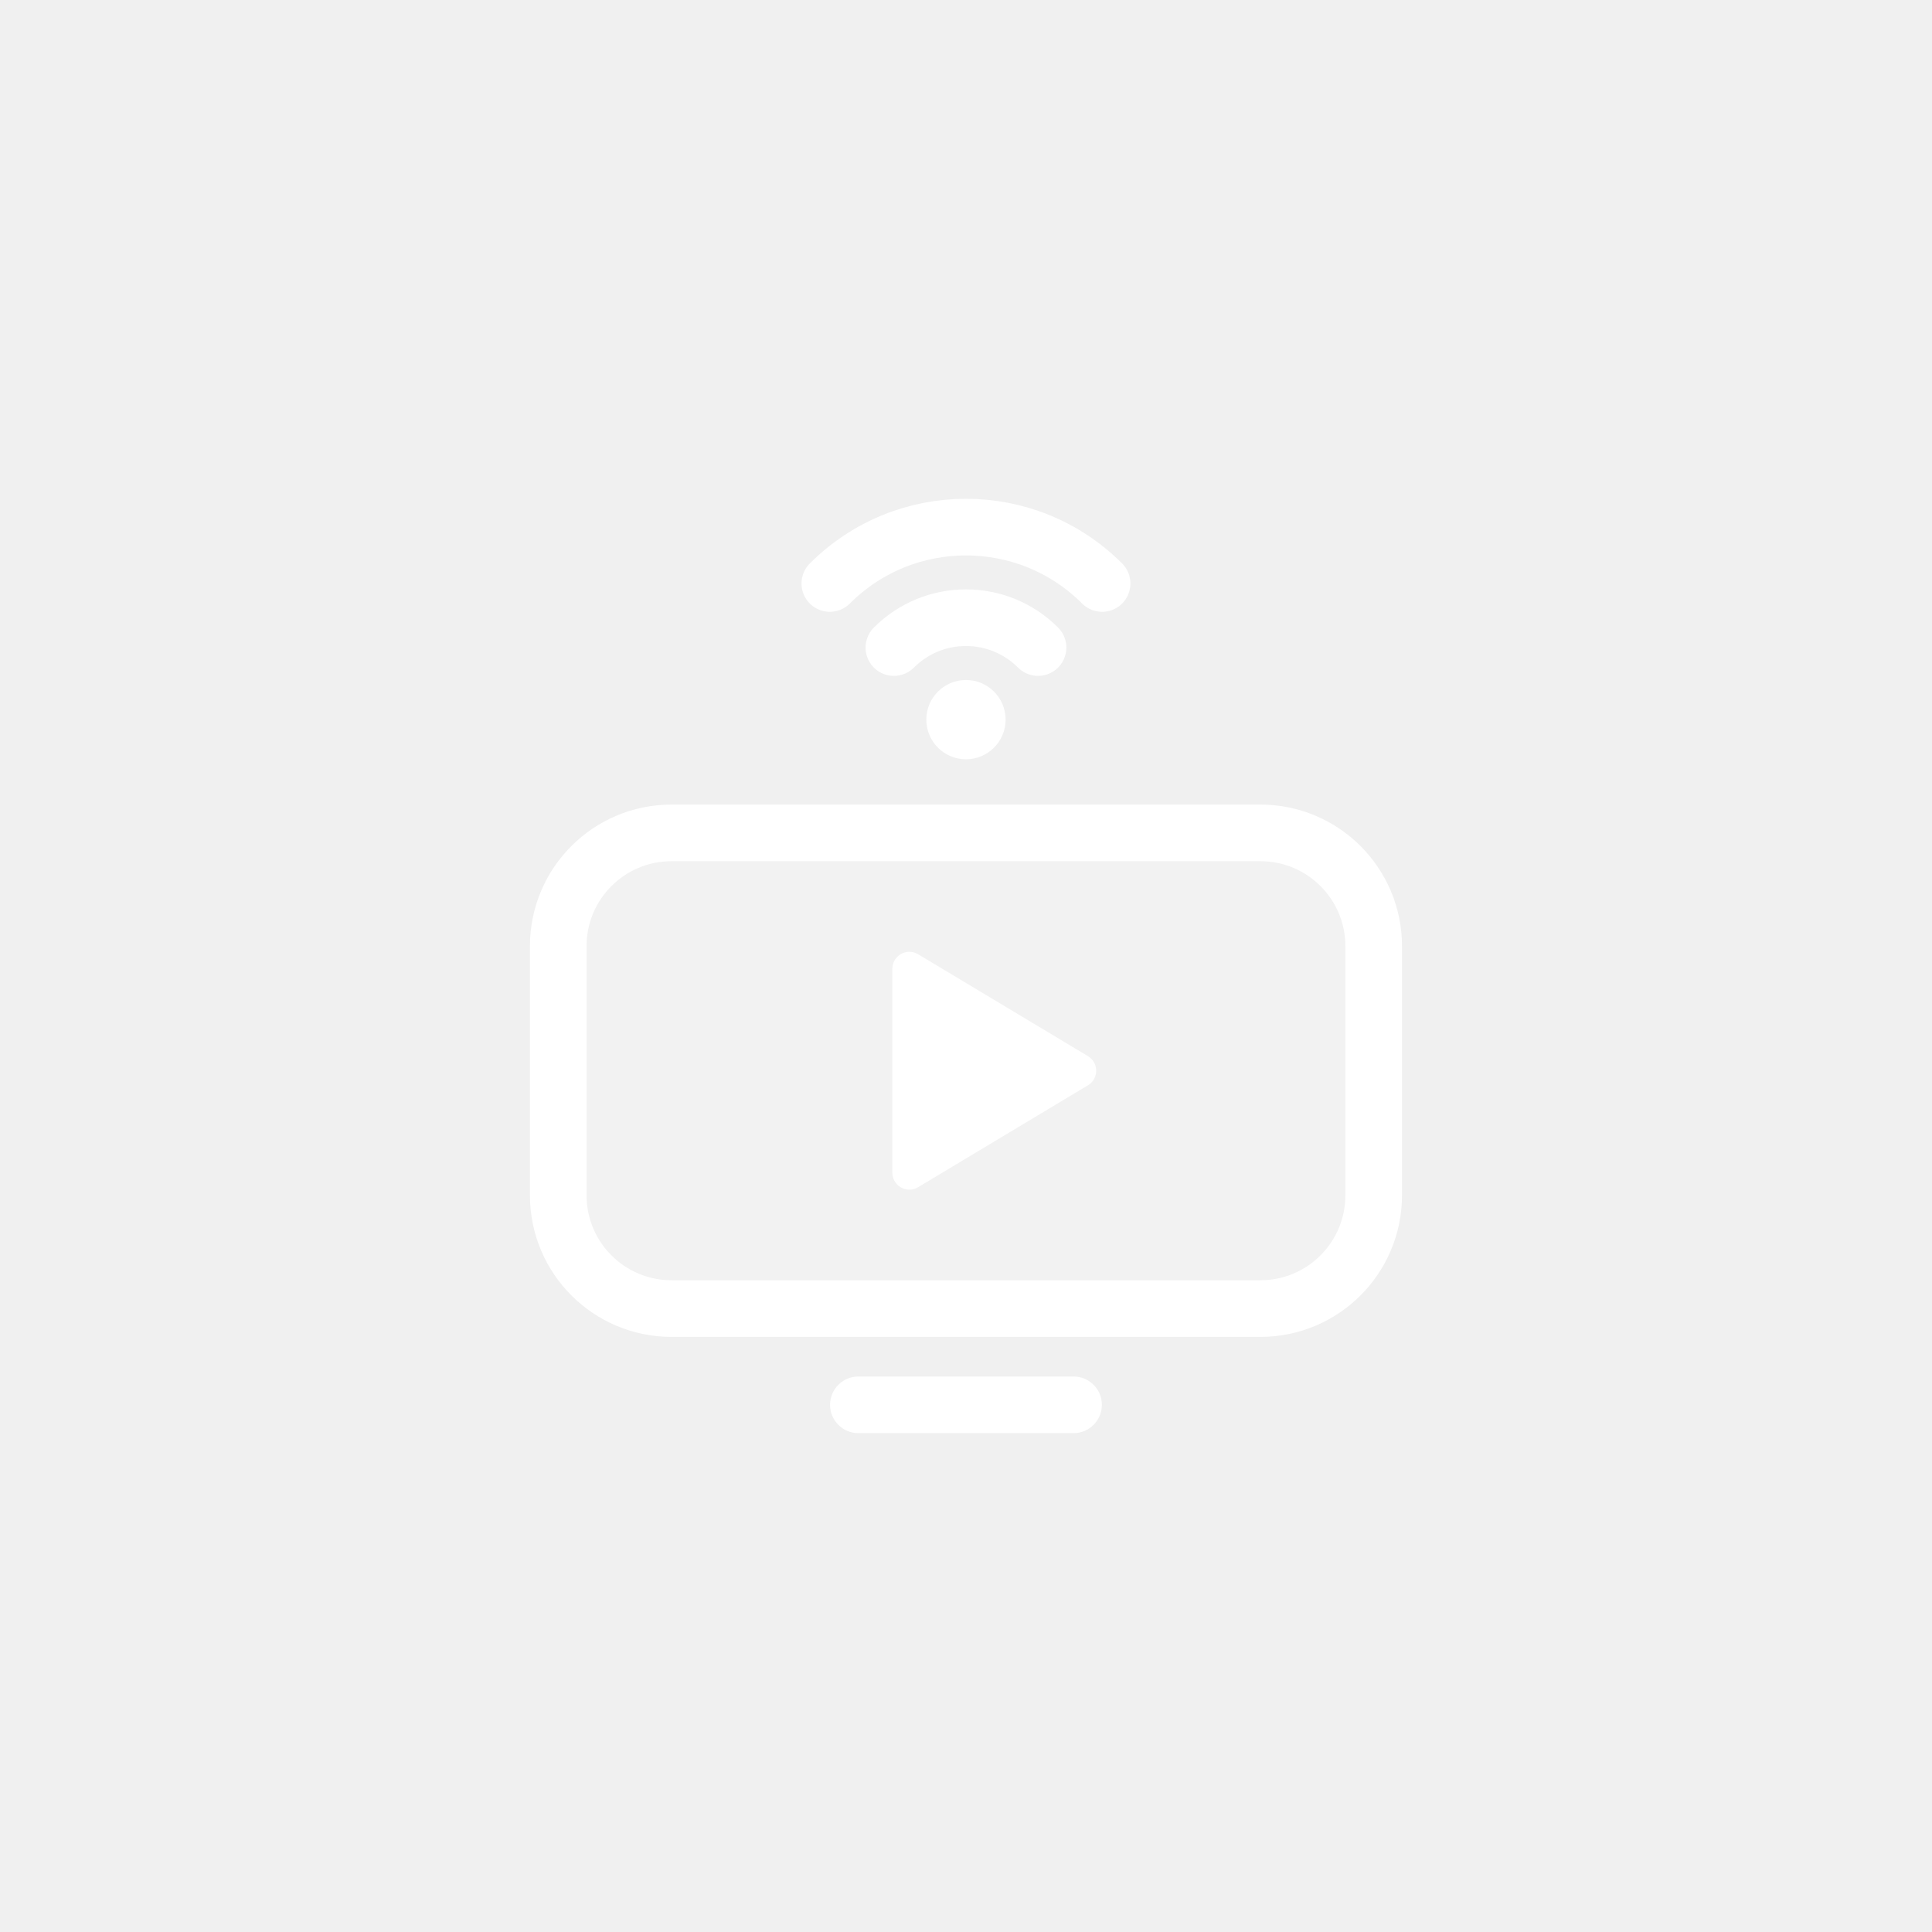
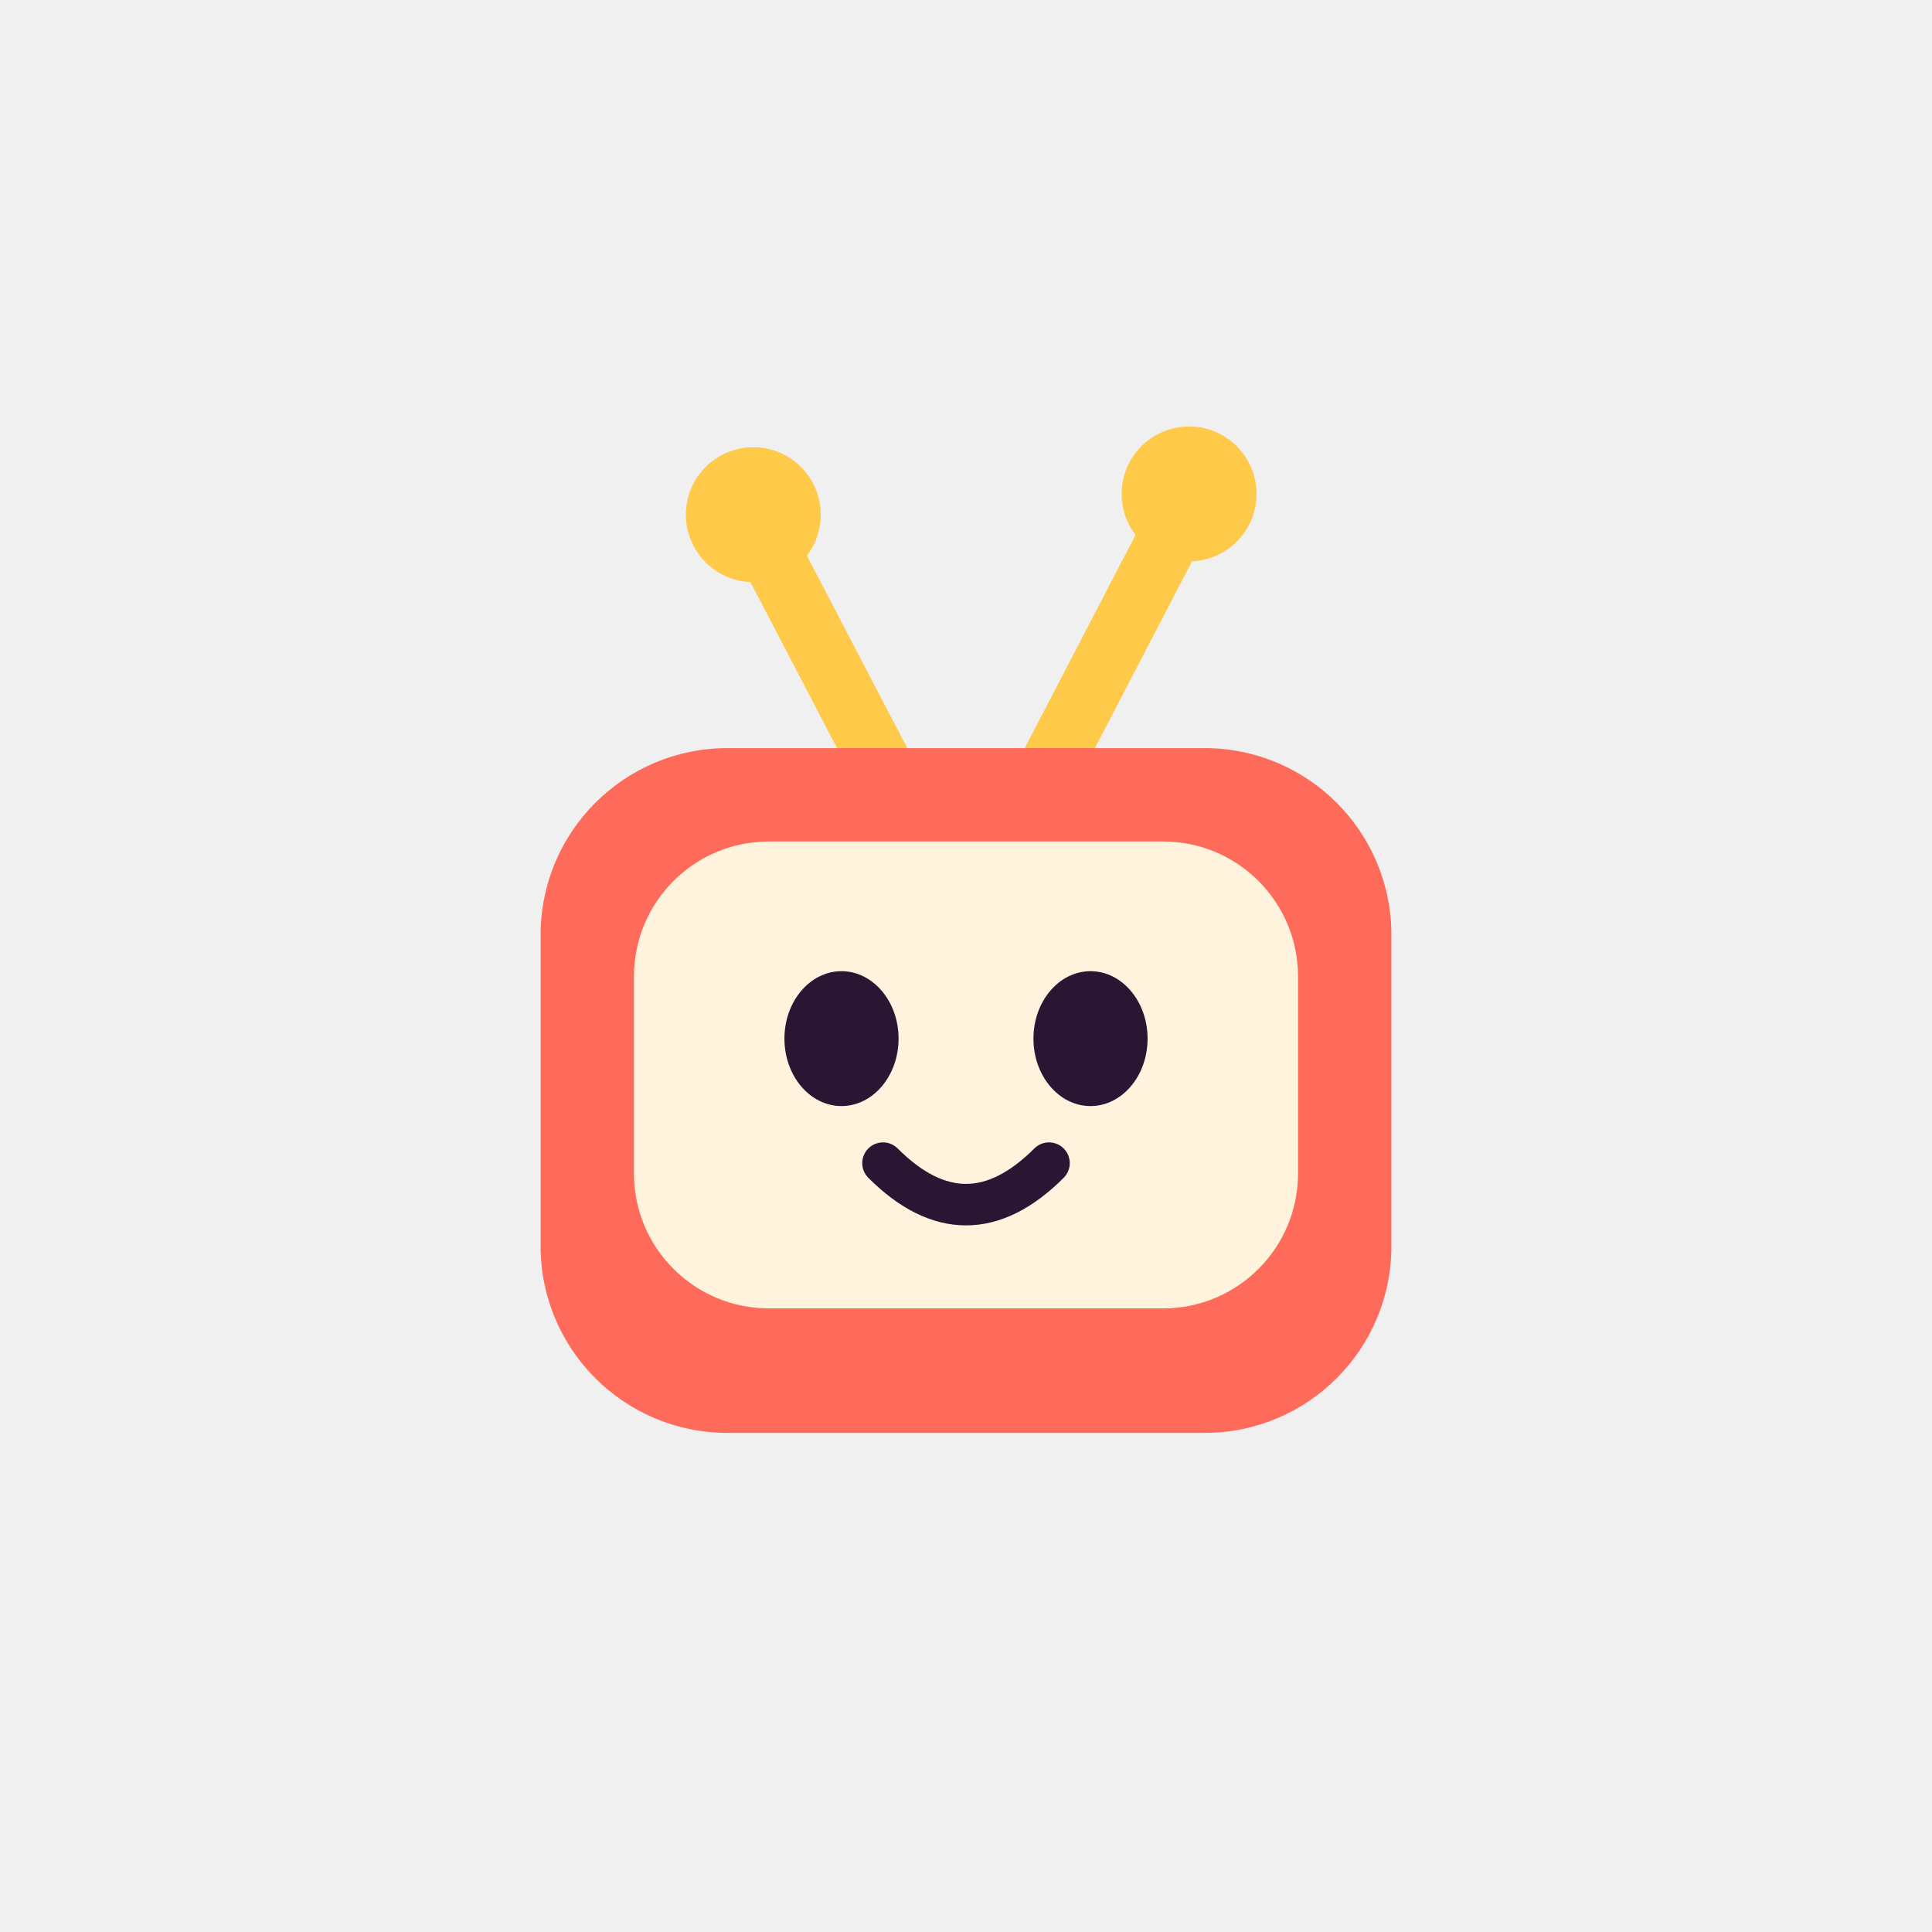
<svg xmlns="http://www.w3.org/2000/svg" width="108" height="108" viewBox="0 0 108 108">
-   <g transform="translate(23.6093 23.7676) scale(0.6331)">
-     <path d="M22,36h52a10,10 0 0 1 10,10v22a10,10 0 0 1 -10,10h-52a10,10 0 0 1 -10,-10v-22a10,10 0 0 1 10,-10z" fill="#FFFFFF" fill-opacity="0.16" stroke="#FFFFFF" stroke-width="5" />
-     <path d="M43,48L58,57L43,66z" fill="#FFFFFF" stroke="#FFFFFF" stroke-width="3" stroke-linejoin="round" />
-     <path d="M38.5,84h19a2.5,2.5 0 0 1 2.5,2.5v0a2.5,2.5 0 0 1 -2.5,2.5h-19a2.5,2.5 0 0 1 -2.5,-2.5v-0a2.5,2.5 0 0 1 2.5,-2.5z" fill="#FFFFFF" />
-     <path d="M44.5,26a3.5,3.5 0 1 0 7,0a3.5,3.5 0 1 0 -7,0z" fill="#FFFFFF" />
-     <path d="M41.636,19.636A9,9 0 0 1 54.364,19.636" fill="none" stroke="#FFFFFF" stroke-width="5" stroke-linecap="round" />
-     <path d="M35.979,13.979A17,17 0 0 1 60.021,13.979" fill="none" stroke="#FFFFFF" stroke-width="5" stroke-linecap="round" />
+   <g transform="translate(19.2 19.2) scale(0.29)">
+     <path d="M104 82 L80 36 M136 82 L162 32" fill="none" stroke="#FFC94A" stroke-width="12" stroke-linecap="round" />
+     <circle cx="79" cy="33" r="13" fill="#FFC94A" />
+     <circle cx="163" cy="29" r="13" fill="#FFC94A" />
+     <rect x="38" y="78" width="164" height="132" rx="36" fill="#FF6B5B" />
+     <rect x="56" y="96" width="128" height="90" rx="26" fill="#FFF3DE" />
+     <ellipse cx="96" cy="134" rx="11" ry="13" fill="#2A1633" />
+     <ellipse cx="144" cy="134" rx="11" ry="13" fill="#2A1633" />
+     <path d="M104 158 Q120 174 136 158" fill="none" stroke="#2A1633" stroke-width="8" stroke-linecap="round" />
  </g>
</svg>
